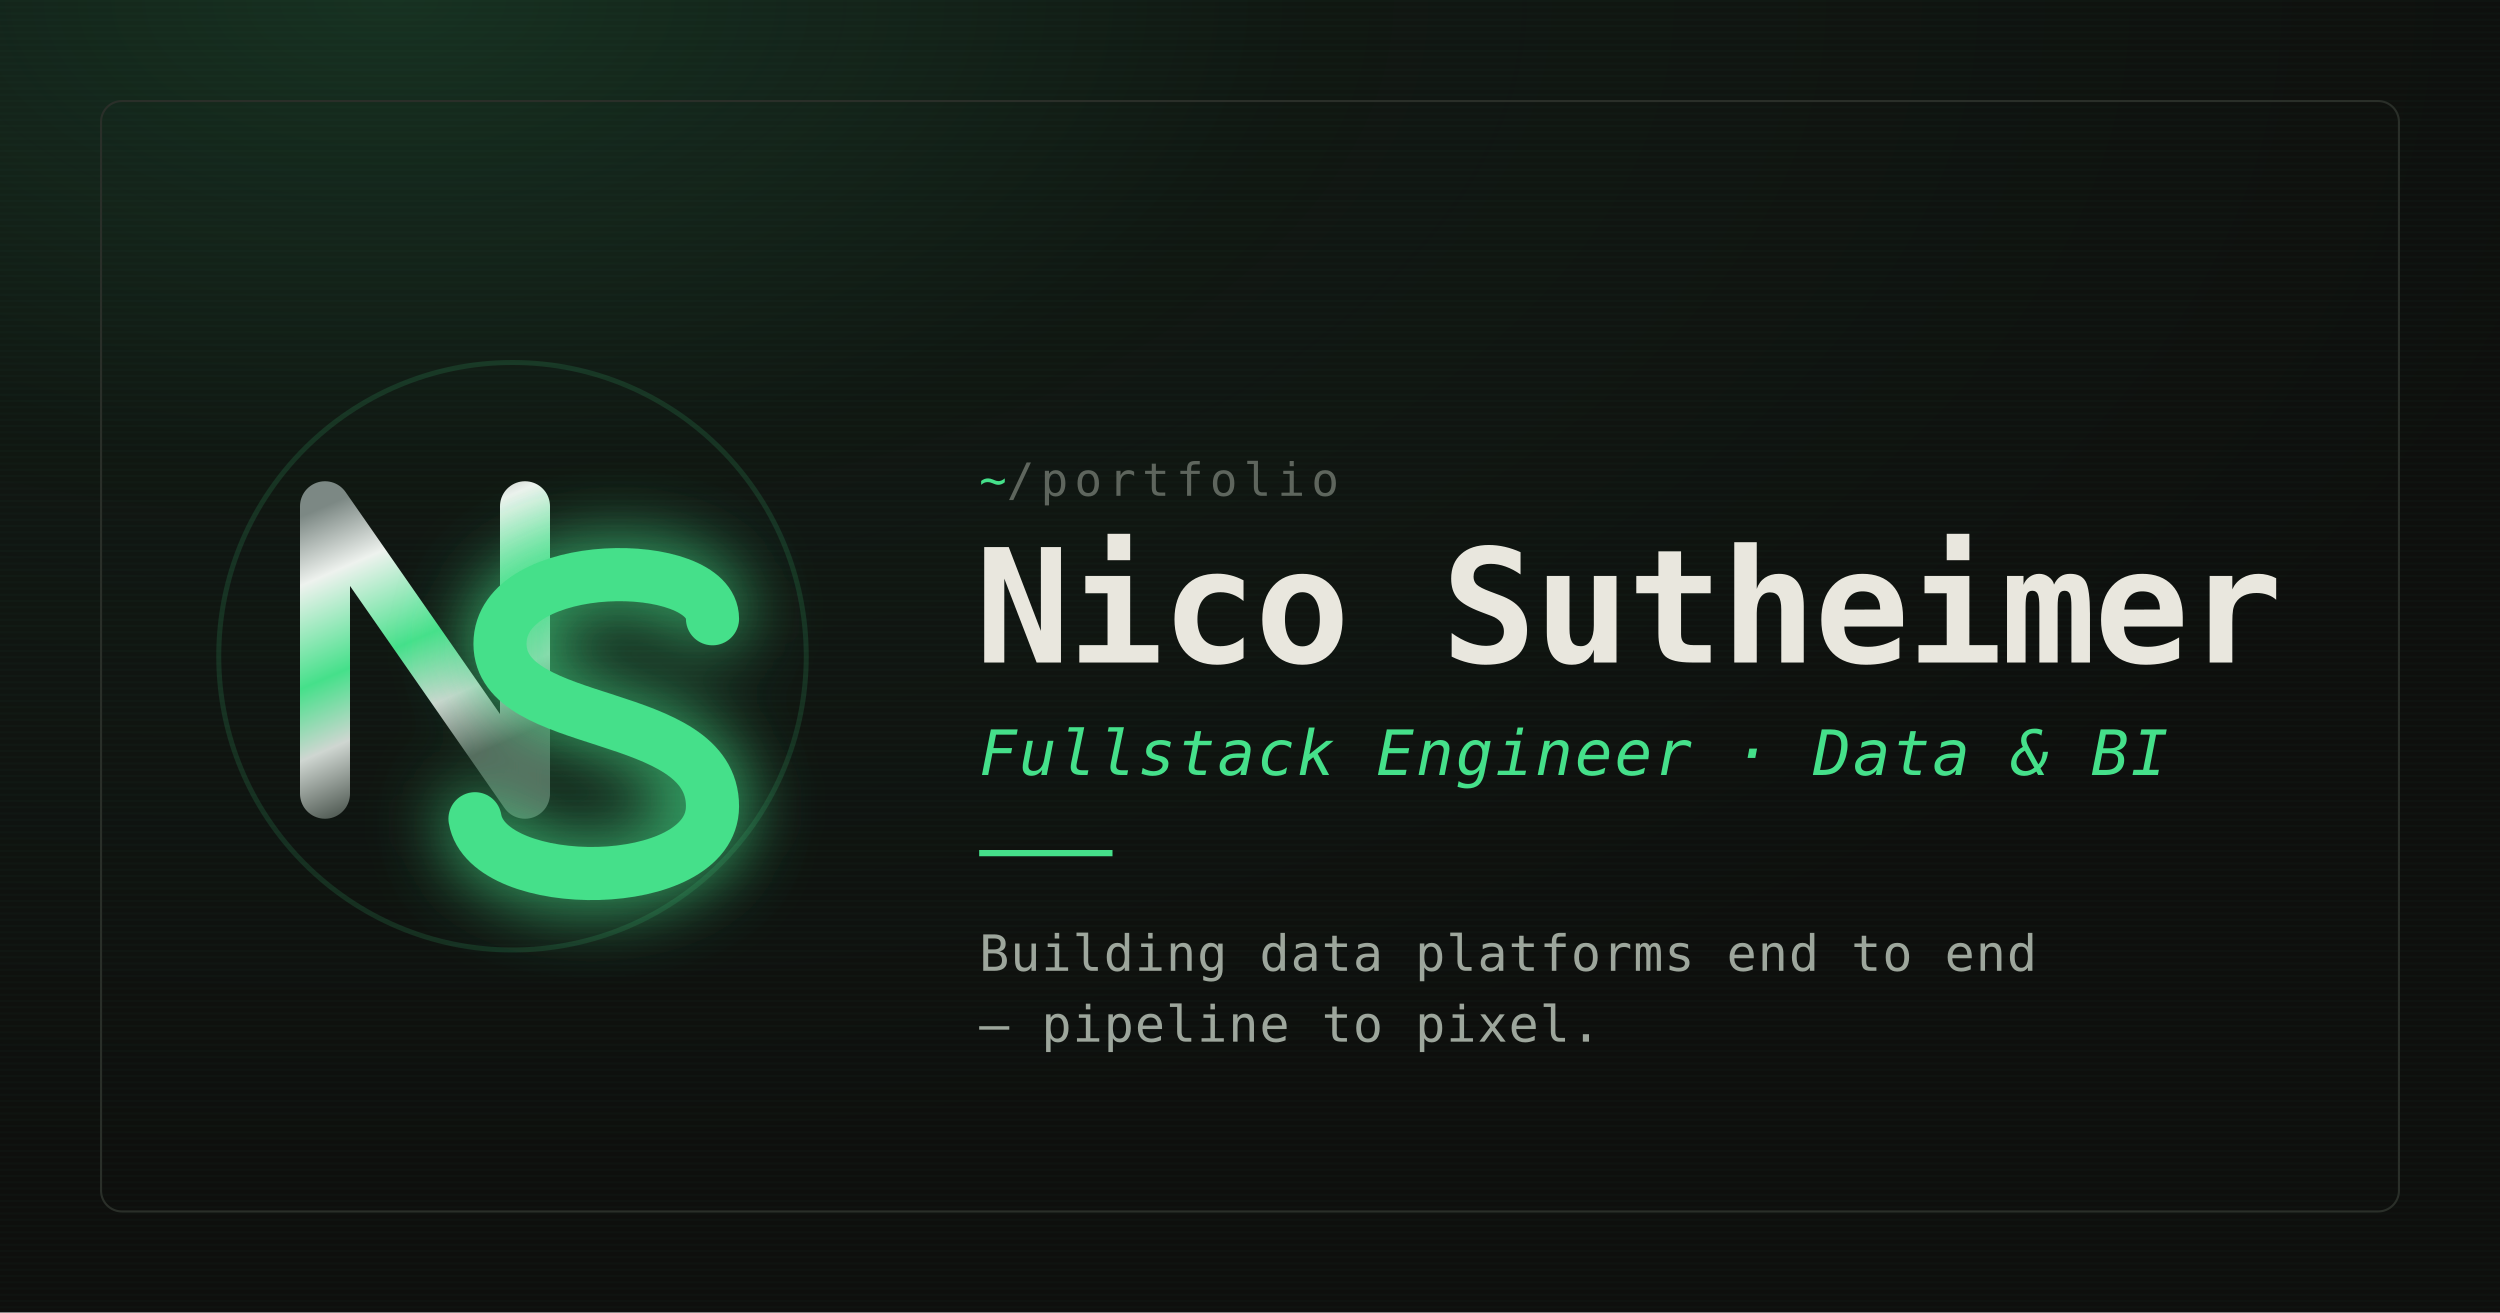
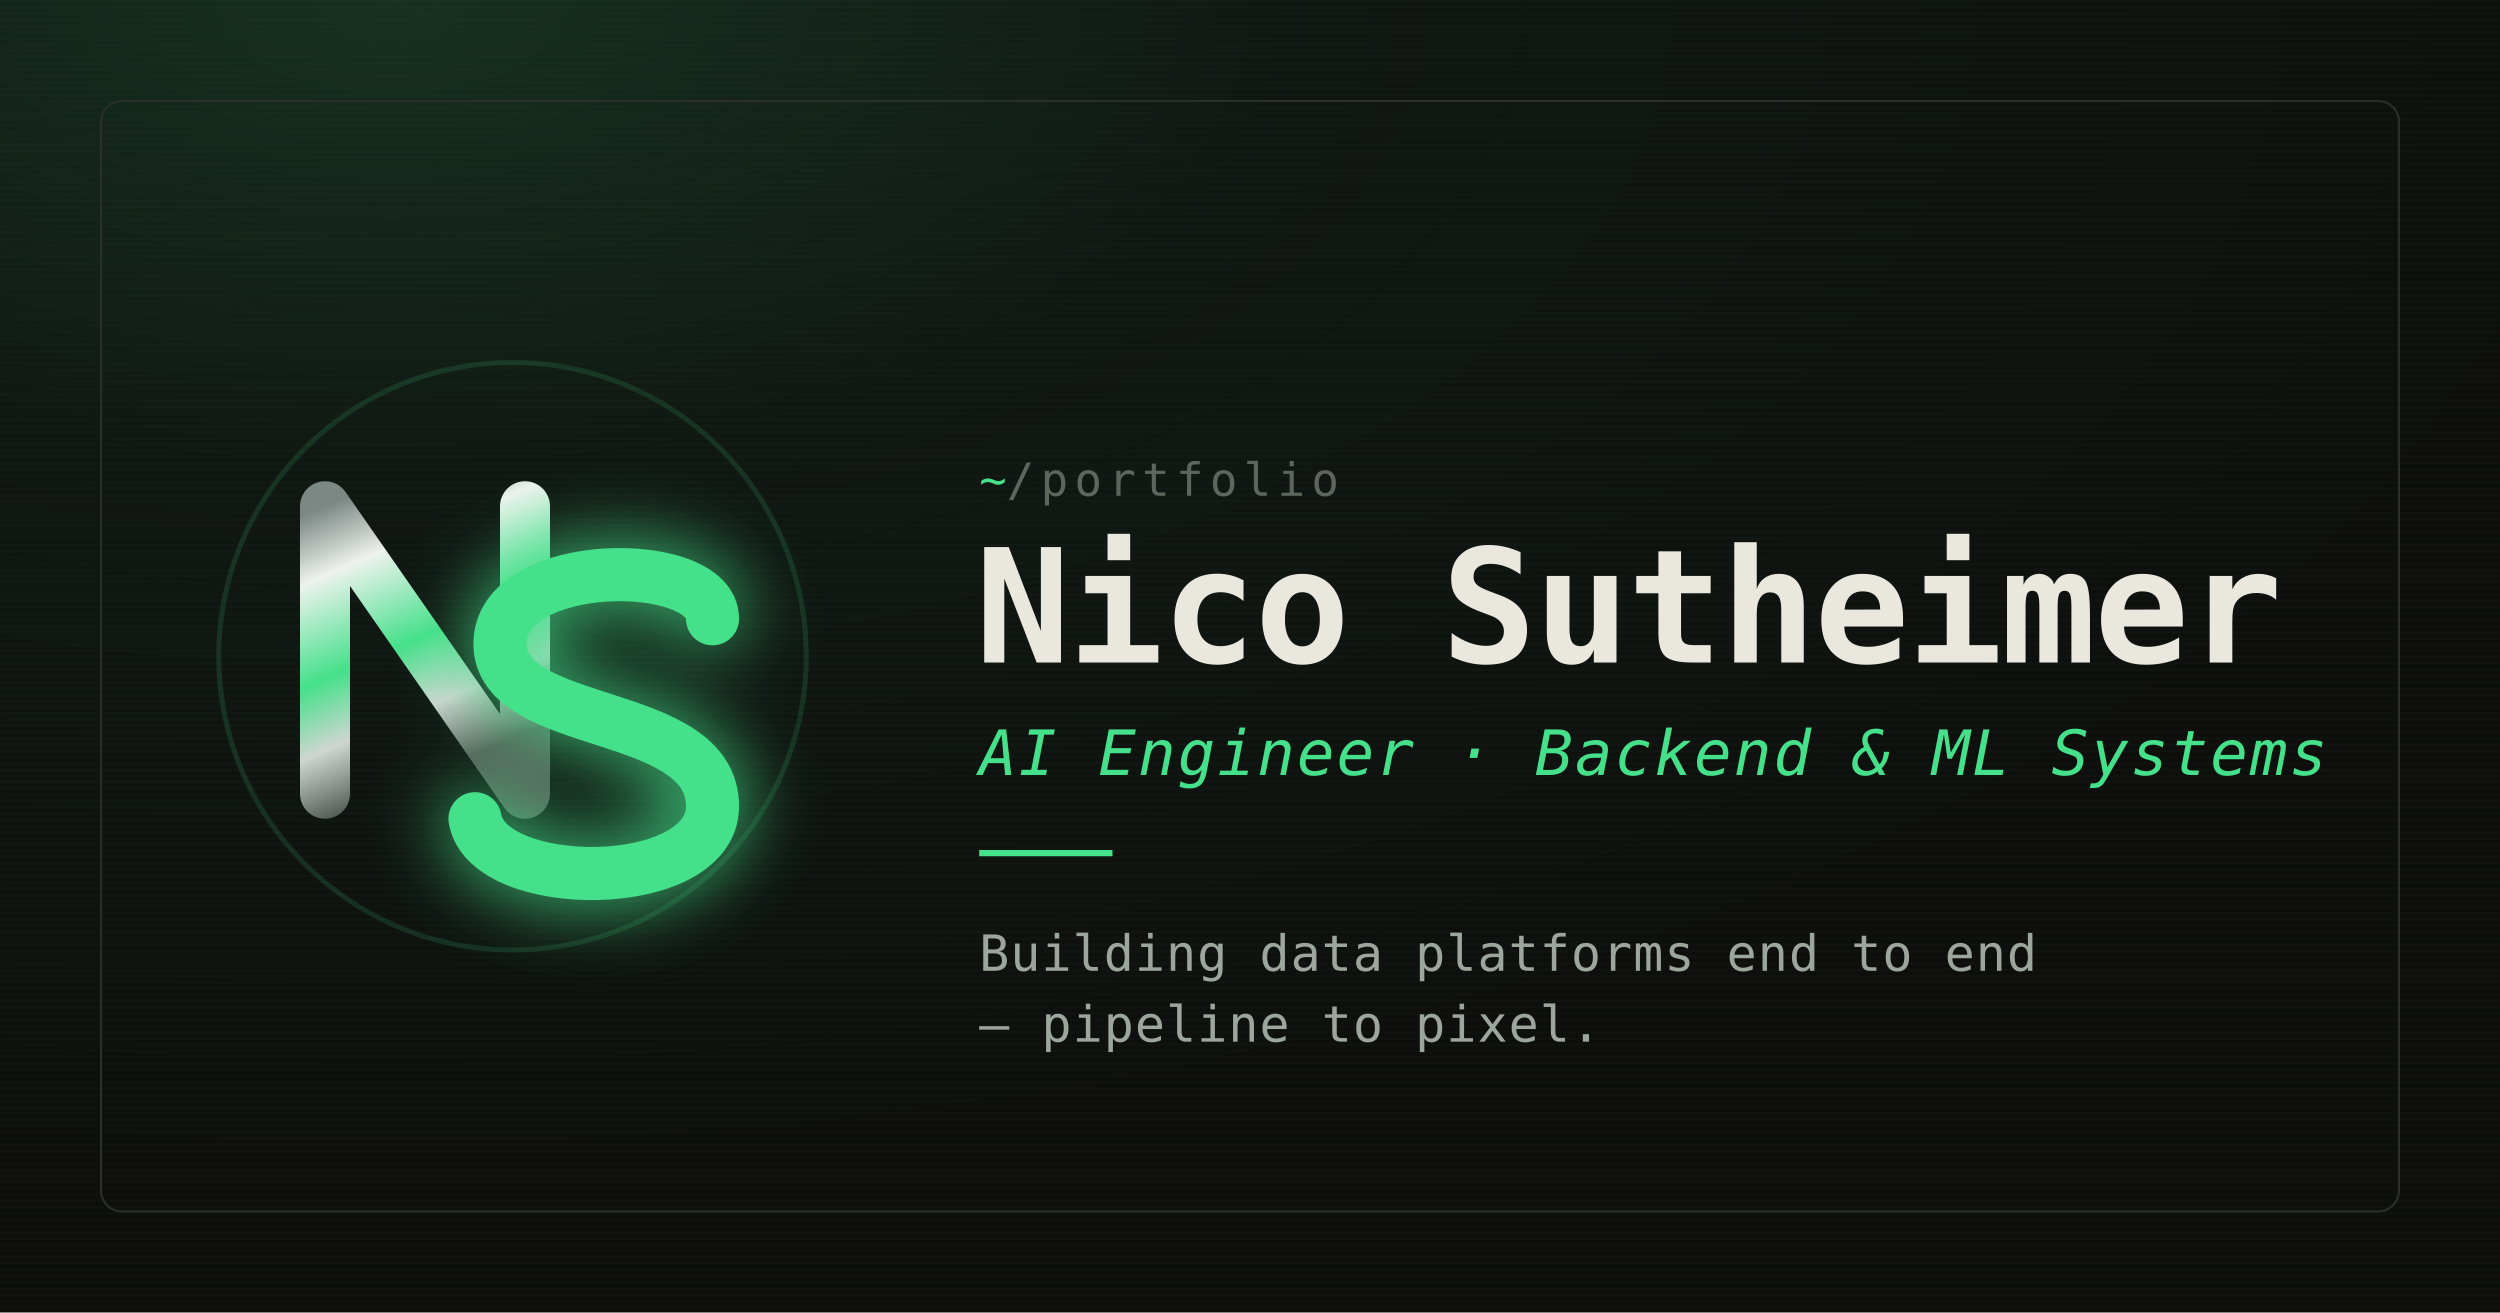
- <svg xmlns="http://www.w3.org/2000/svg" width="1200" height="630" viewBox="0 0 1200 630" role="img" aria-label="Nico Sutheimer — Fullstack Engineer, Data &amp; BI">
+ <svg xmlns="http://www.w3.org/2000/svg" width="1200" height="630" viewBox="0 0 1200 630" role="img" aria-label="Nico Sutheimer — AI Engineer">
  <defs>
    <linearGradient id="chrome" x1="0" y1="0" x2="0.3" y2="1">
      <stop offset="0" stop-color="#7c8884" />
      <stop offset="0.22" stop-color="#eef2ee" />
      <stop offset="0.55" stop-color="#45E08A" />
      <stop offset="0.78" stop-color="#cfd6d1" />
      <stop offset="1" stop-color="#566059" />
    </linearGradient>
    <radialGradient id="aurora" cx="0.16" cy="0.0" r="0.9">
      <stop offset="0" stop-color="#45E08A" stop-opacity="0.16" />
      <stop offset="0.4" stop-color="#45E08A" stop-opacity="0.04" />
      <stop offset="1" stop-color="#45E08A" stop-opacity="0" />
    </radialGradient>
    <filter id="sglow" x="-50%" y="-50%" width="200%" height="200%">
      <feGaussianBlur stdDeviation="6" result="b" />
      <feMerge>
        <feMergeNode in="b" />
        <feMergeNode in="SourceGraphic" />
      </feMerge>
    </filter>
    <pattern id="scan" width="3" height="3" patternUnits="userSpaceOnUse">
      <rect width="3" height="1" fill="#45E08A" fill-opacity="0.022" />
    </pattern>
  </defs>
  <rect width="1200" height="630" fill="#0E0F0D" />
  <rect width="1200" height="630" fill="url(#aurora)" />
  <rect width="1200" height="630" fill="url(#scan)" />
  <rect x="48.5" y="48.5" width="1103" height="533" fill="none" stroke="#2A2F29" stroke-width="1" rx="10" />
  <g transform="translate(96 165) scale(3)">
    <circle cx="50" cy="50" r="47" fill="none" stroke="#45E08A" stroke-opacity="0.14" stroke-width="0.8" />
    <path d="M20 72 V26 L52 72 V26" fill="none" stroke="url(#chrome)" stroke-width="8" stroke-linecap="round" stroke-linejoin="round" />
    <path d="M82 44 C82 34 48 34 48 48 C48 62 82 58 82 74 C82 88 46 88 44 76" fill="none" stroke="#45E08A" stroke-width="8.5" stroke-linecap="round" stroke-linejoin="round" filter="url(#sglow)" />
  </g>
  <g font-family="'Martian Mono','IBM Plex Mono','SFMono-Regular',Menlo,Consolas,monospace">
    <text x="470" y="238" font-size="22" letter-spacing="3" fill="#5E655D">
      <tspan fill="#45E08A">~</tspan>/portfolio
    </text>
    <text x="468" y="318" font-size="76" font-weight="600" letter-spacing="-1" fill="#E9E7DE">Nico Sutheimer</text>
-     <text x="470" y="372" font-size="30" font-style="italic" letter-spacing="1" fill="#45E08A">Fullstack Engineer · Data &amp; BI</text>
+     <text x="470" y="372" font-size="30" font-style="italic" letter-spacing="1" fill="#45E08A">AI Engineer · Backend &amp; ML Systems</text>
    <rect x="470" y="408" width="64" height="3" fill="#45E08A" />
    <text x="470" y="466" font-size="24" letter-spacing="0.5" fill="#9DA69C">Building data platforms end to end</text>
    <text x="470" y="500" font-size="24" letter-spacing="0.5" fill="#9DA69C">— pipeline to pixel.</text>
  </g>
</svg>
